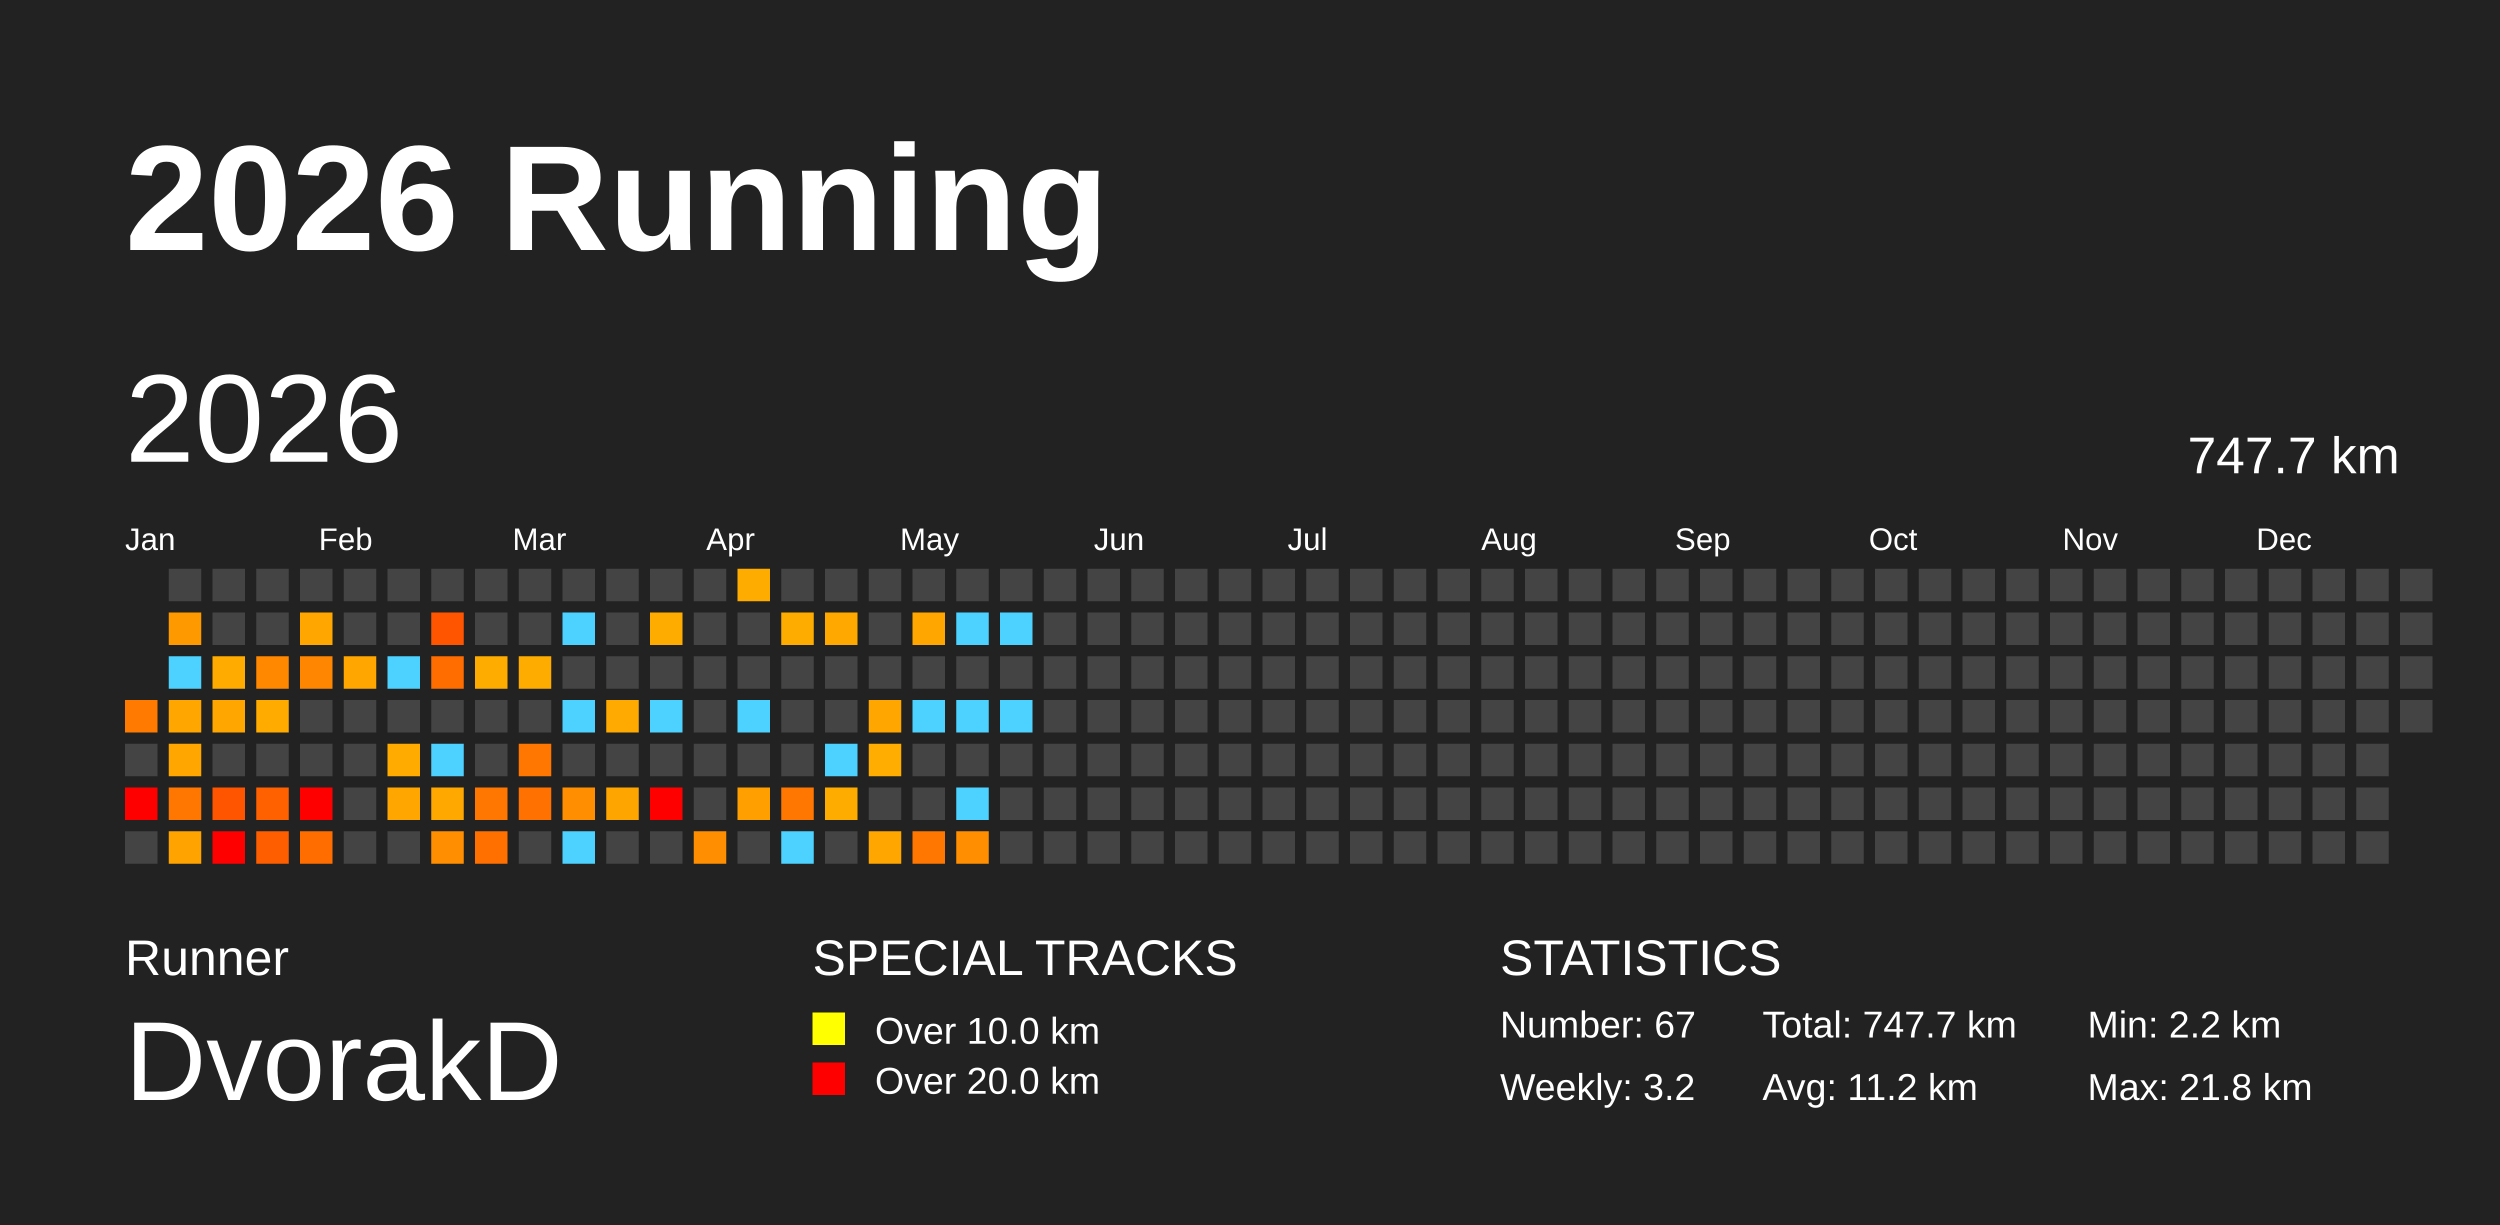
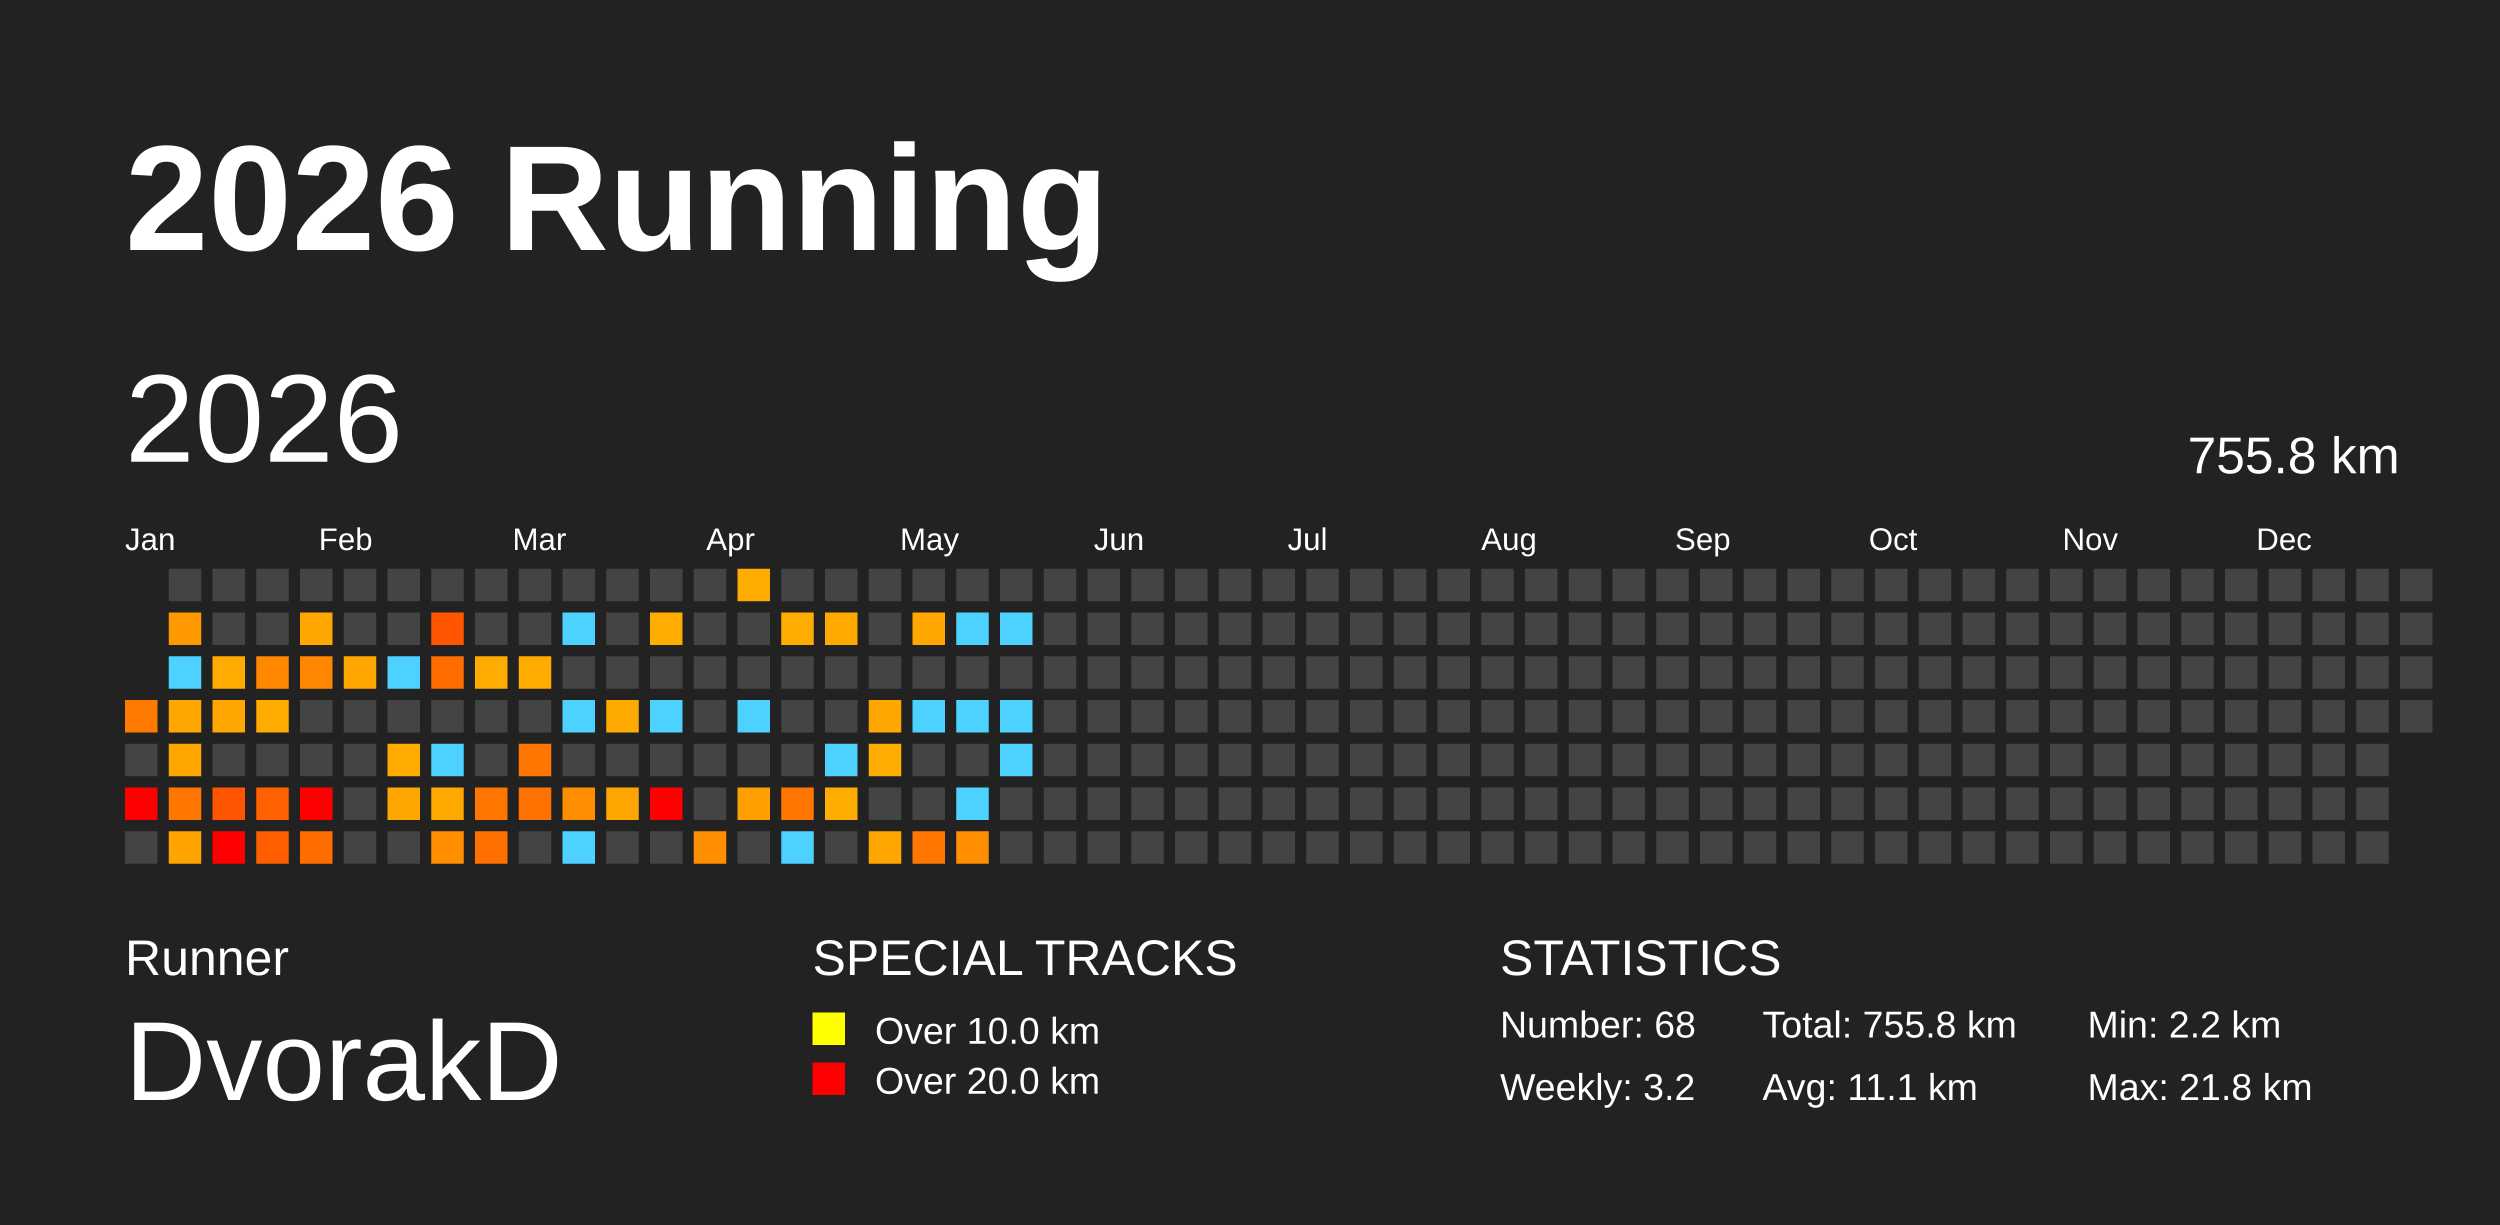
<svg xmlns="http://www.w3.org/2000/svg" baseProfile="full" height="98mm" version="1.1" viewBox="0,0,200,98" width="200mm">
  <defs />
  <rect fill="#222222" height="98" width="200" x="0" y="0" />
  <text fill="#FFFFFF" style="font-size:12px; font-family:Arial; font-weight:bold;" x="10" y="20">2026 Running</text>
  <text fill="#FFFFFF" style="font-size:4px; font-family:Arial" x="10" y="78">Runner</text>
  <text fill="#FFFFFF" style="font-size:9px; font-family:Arial" x="10" y="88">DvorakD</text>
  <text fill="#FFFFFF" style="font-size:4px; font-family:Arial" x="65" y="78">SPECIAL TRACKS</text>
  <rect fill="yellow" height="2.6" width="2.6" x="65" y="81" />
  <text fill="#FFFFFF" style="font-size:3px; font-family:Arial" x="70" y="83.5">Over 10.0 km</text>
  <rect fill="red" height="2.6" width="2.6" x="65" y="85" />
  <text fill="#FFFFFF" style="font-size:3px; font-family:Arial" x="70" y="87.5">Over 20.0 km</text>
  <text fill="#FFFFFF" style="font-size:4px; font-family:Arial" x="120" y="78">STATISTICS</text>
-   <text fill="#FFFFFF" style="font-size:3px; font-family:Arial" x="120" y="83">Number: 67</text>
+   <text fill="#FFFFFF" style="font-size:3px; font-family:Arial" x="120" y="83">Number: 68</text>
  <text fill="#FFFFFF" style="font-size:3px; font-family:Arial" x="120" y="88">Weekly: 3.2</text>
-   <text fill="#FFFFFF" style="font-size:3px; font-family:Arial" x="141" y="83">Total: 747.7 km</text>
-   <text fill="#FFFFFF" style="font-size:3px; font-family:Arial" x="141" y="88">Avg: 11.2 km</text>
+   <text fill="#FFFFFF" style="font-size:3px; font-family:Arial" x="141" y="83">Total: 755.8 km</text>
+   <text fill="#FFFFFF" style="font-size:3px; font-family:Arial" x="141" y="88">Avg: 11.1 km</text>
  <text fill="#FFFFFF" style="font-size:3px; font-family:Arial" x="167" y="83">Min: 2.2 km</text>
  <text fill="#FFFFFF" style="font-size:3px; font-family:Arial" x="167" y="88">Max: 21.8 km</text>
  <text dominant-baseline="hanging" fill="#FFFFFF" style="font-size:10.0px; font-family:Arial;" x="10" y="30">2026</text>
-   <text dominant-baseline="hanging" fill="#FFFFFF" style="font-size:4.125px; font-family:Arial;" x="175" y="35">747.7 km</text>
+   <text dominant-baseline="hanging" fill="#FFFFFF" style="font-size:4.125px; font-family:Arial;" x="175" y="35">755.8 km</text>
  <text fill="#FFFFFF" style="font-size:2.5px; font-family:Arial" x="10.0" y="44">Jan</text>
  <text fill="#FFFFFF" style="font-size:2.5px; font-family:Arial" x="25.5" y="44">Feb</text>
  <text fill="#FFFFFF" style="font-size:2.5px; font-family:Arial" x="41.0" y="44">Mar</text>
  <text fill="#FFFFFF" style="font-size:2.5px; font-family:Arial" x="56.5" y="44">Apr</text>
  <text fill="#FFFFFF" style="font-size:2.5px; font-family:Arial" x="72.0" y="44">May</text>
  <text fill="#FFFFFF" style="font-size:2.5px; font-family:Arial" x="87.5" y="44">Jun</text>
  <text fill="#FFFFFF" style="font-size:2.5px; font-family:Arial" x="103.0" y="44">Jul</text>
  <text fill="#FFFFFF" style="font-size:2.5px; font-family:Arial" x="118.5" y="44">Aug</text>
  <text fill="#FFFFFF" style="font-size:2.5px; font-family:Arial" x="134.0" y="44">Sep</text>
  <text fill="#FFFFFF" style="font-size:2.5px; font-family:Arial" x="149.5" y="44">Oct</text>
  <text fill="#FFFFFF" style="font-size:2.5px; font-family:Arial" x="165.0" y="44">Nov</text>
  <text fill="#FFFFFF" style="font-size:2.5px; font-family:Arial" x="180.5" y="44">Dec</text>
  <rect fill="#ff7a00" height="2.6" width="2.6" x="10.0" y="56.0" />
  <rect fill="#444444" height="2.6" width="2.6" x="10.0" y="59.5" />
  <rect fill="red" height="2.6" width="2.6" x="10.0" y="63.0" />
  <rect fill="#444444" height="2.6" width="2.6" x="10.0" y="66.5" />
  <rect fill="#444444" height="2.6" width="2.6" x="13.5" y="45.5" />
  <rect fill="#ff9900" height="2.6" width="2.6" x="13.5" y="49.0" />
  <rect fill="#4dd2ff" height="2.6" width="2.6" x="13.5" y="52.5" />
  <rect fill="#ffa600" height="2.6" width="2.6" x="13.5" y="56.0" />
  <rect fill="#ffa600" height="2.6" width="2.6" x="13.5" y="59.5" />
  <rect fill="#ff7700" height="2.6" width="2.6" x="13.5" y="63.0" />
  <rect fill="#ffa300" height="2.6" width="2.6" x="13.5" y="66.5" />
  <rect fill="#444444" height="2.6" width="2.6" x="17.0" y="45.5" />
  <rect fill="#444444" height="2.6" width="2.6" x="17.0" y="49.0" />
  <rect fill="#ffab00" height="2.6" width="2.6" x="17.0" y="52.5" />
  <rect fill="#ffa600" height="2.6" width="2.6" x="17.0" y="56.0" />
  <rect fill="#444444" height="2.6" width="2.6" x="17.0" y="59.5" />
  <rect fill="#ff5400" height="2.6" width="2.6" x="17.0" y="63.0" />
  <rect fill="red" height="2.6" width="2.6" x="17.0" y="66.5" />
  <rect fill="#444444" height="2.6" width="2.6" x="20.5" y="45.5" />
  <rect fill="#444444" height="2.6" width="2.6" x="20.5" y="49.0" />
  <rect fill="#ff8800" height="2.6" width="2.6" x="20.5" y="52.5" />
  <rect fill="#ffab00" height="2.6" width="2.6" x="20.5" y="56.0" />
  <rect fill="#444444" height="2.6" width="2.6" x="20.5" y="59.5" />
  <rect fill="#ff6000" height="2.6" width="2.6" x="20.5" y="63.0" />
  <rect fill="#ff5e00" height="2.6" width="2.6" x="20.5" y="66.5" />
  <rect fill="#444444" height="2.6" width="2.6" x="24.0" y="45.5" />
  <rect fill="#ffa600" height="2.6" width="2.6" x="24.0" y="49.0" />
  <rect fill="#ff8600" height="2.6" width="2.6" x="24.0" y="52.5" />
  <rect fill="#444444" height="2.6" width="2.6" x="24.0" y="56.0" />
  <rect fill="#444444" height="2.6" width="2.6" x="24.0" y="59.5" />
  <rect fill="red" height="2.6" width="2.6" x="24.0" y="63.0" />
  <rect fill="#ff6d00" height="2.6" width="2.6" x="24.0" y="66.5" />
  <rect fill="#444444" height="2.6" width="2.6" x="27.5" y="45.5" />
  <rect fill="#444444" height="2.6" width="2.6" x="27.5" y="49.0" />
  <rect fill="#ffa700" height="2.6" width="2.6" x="27.5" y="52.5" />
  <rect fill="#444444" height="2.6" width="2.6" x="27.5" y="56.0" />
  <rect fill="#444444" height="2.6" width="2.6" x="27.5" y="59.5" />
  <rect fill="#444444" height="2.6" width="2.6" x="27.5" y="63.0" />
  <rect fill="#444444" height="2.6" width="2.6" x="27.5" y="66.5" />
  <rect fill="#444444" height="2.6" width="2.6" x="31.0" y="45.5" />
  <rect fill="#444444" height="2.6" width="2.6" x="31.0" y="49.0" />
  <rect fill="#4dd2ff" height="2.6" width="2.6" x="31.0" y="52.5" />
  <rect fill="#444444" height="2.6" width="2.6" x="31.0" y="56.0" />
  <rect fill="#ffab00" height="2.6" width="2.6" x="31.0" y="59.5" />
  <rect fill="#ffa600" height="2.6" width="2.6" x="31.0" y="63.0" />
  <rect fill="#444444" height="2.6" width="2.6" x="31.0" y="66.5" />
  <rect fill="#444444" height="2.6" width="2.6" x="34.5" y="45.5" />
  <rect fill="#ff5500" height="2.6" width="2.6" x="34.5" y="49.0" />
  <rect fill="#ff6c00" height="2.6" width="2.6" x="34.5" y="52.5" />
  <rect fill="#444444" height="2.6" width="2.6" x="34.5" y="56.0" />
  <rect fill="#4dd2ff" height="2.6" width="2.6" x="34.5" y="59.5" />
  <rect fill="#ffa800" height="2.6" width="2.6" x="34.5" y="63.0" />
  <rect fill="#ff8f00" height="2.6" width="2.6" x="34.5" y="66.5" />
  <rect fill="#444444" height="2.6" width="2.6" x="38.0" y="45.5" />
  <rect fill="#444444" height="2.6" width="2.6" x="38.0" y="49.0" />
  <rect fill="#ffac00" height="2.6" width="2.6" x="38.0" y="52.5" />
  <rect fill="#444444" height="2.6" width="2.6" x="38.0" y="56.0" />
  <rect fill="#444444" height="2.6" width="2.6" x="38.0" y="59.5" />
  <rect fill="#ff7600" height="2.6" width="2.6" x="38.0" y="63.0" />
  <rect fill="#ff7000" height="2.6" width="2.6" x="38.0" y="66.5" />
  <rect fill="#444444" height="2.6" width="2.6" x="41.5" y="45.5" />
  <rect fill="#444444" height="2.6" width="2.6" x="41.5" y="49.0" />
  <rect fill="#ffac00" height="2.6" width="2.6" x="41.5" y="52.5" />
  <rect fill="#444444" height="2.6" width="2.6" x="41.5" y="56.0" />
  <rect fill="#ff7600" height="2.6" width="2.6" x="41.5" y="59.5" />
  <rect fill="#ff7100" height="2.6" width="2.6" x="41.5" y="63.0" />
  <rect fill="#444444" height="2.6" width="2.6" x="41.5" y="66.5" />
  <rect fill="#444444" height="2.6" width="2.6" x="45.0" y="45.5" />
  <rect fill="#4dd2ff" height="2.6" width="2.6" x="45.0" y="49.0" />
  <rect fill="#444444" height="2.6" width="2.6" x="45.0" y="52.5" />
  <rect fill="#4dd2ff" height="2.6" width="2.6" x="45.0" y="56.0" />
  <rect fill="#444444" height="2.6" width="2.6" x="45.0" y="59.5" />
  <rect fill="#ff8f00" height="2.6" width="2.6" x="45.0" y="63.0" />
  <rect fill="#4dd2ff" height="2.6" width="2.6" x="45.0" y="66.5" />
  <rect fill="#444444" height="2.6" width="2.6" x="48.5" y="45.5" />
  <rect fill="#444444" height="2.6" width="2.6" x="48.5" y="49.0" />
  <rect fill="#444444" height="2.6" width="2.6" x="48.5" y="52.5" />
  <rect fill="#ffaa00" height="2.6" width="2.6" x="48.5" y="56.0" />
  <rect fill="#444444" height="2.6" width="2.6" x="48.5" y="59.5" />
  <rect fill="#ffa500" height="2.6" width="2.6" x="48.5" y="63.0" />
  <rect fill="#444444" height="2.6" width="2.6" x="48.5" y="66.5" />
  <rect fill="#444444" height="2.6" width="2.6" x="52.0" y="45.5" />
  <rect fill="#ffac00" height="2.6" width="2.6" x="52.0" y="49.0" />
  <rect fill="#444444" height="2.6" width="2.6" x="52.0" y="52.5" />
  <rect fill="#4dd2ff" height="2.6" width="2.6" x="52.0" y="56.0" />
  <rect fill="#444444" height="2.6" width="2.6" x="52.0" y="59.5" />
  <rect fill="red" height="2.6" width="2.6" x="52.0" y="63.0" />
  <rect fill="#444444" height="2.6" width="2.6" x="52.0" y="66.5" />
  <rect fill="#444444" height="2.6" width="2.6" x="55.5" y="45.5" />
  <rect fill="#444444" height="2.6" width="2.6" x="55.5" y="49.0" />
  <rect fill="#444444" height="2.6" width="2.6" x="55.5" y="52.5" />
  <rect fill="#444444" height="2.6" width="2.6" x="55.5" y="56.0" />
  <rect fill="#444444" height="2.6" width="2.6" x="55.5" y="59.5" />
  <rect fill="#444444" height="2.6" width="2.6" x="55.5" y="63.0" />
  <rect fill="#ff8f00" height="2.6" width="2.6" x="55.5" y="66.5" />
  <rect fill="#ffac00" height="2.6" width="2.6" x="59.0" y="45.5" />
  <rect fill="#444444" height="2.6" width="2.6" x="59.0" y="49.0" />
  <rect fill="#444444" height="2.6" width="2.6" x="59.0" y="52.5" />
  <rect fill="#4dd2ff" height="2.6" width="2.6" x="59.0" y="56.0" />
  <rect fill="#444444" height="2.6" width="2.6" x="59.0" y="59.5" />
  <rect fill="#ffa000" height="2.6" width="2.6" x="59.0" y="63.0" />
  <rect fill="#444444" height="2.6" width="2.6" x="59.0" y="66.5" />
  <rect fill="#444444" height="2.6" width="2.6" x="62.5" y="45.5" />
  <rect fill="#ffac00" height="2.6" width="2.6" x="62.5" y="49.0" />
  <rect fill="#444444" height="2.6" width="2.6" x="62.5" y="52.5" />
  <rect fill="#444444" height="2.6" width="2.6" x="62.5" y="56.0" />
  <rect fill="#444444" height="2.6" width="2.6" x="62.5" y="59.5" />
  <rect fill="#ff7600" height="2.6" width="2.6" x="62.5" y="63.0" />
  <rect fill="#4dd2ff" height="2.6" width="2.6" x="62.5" y="66.5" />
  <rect fill="#444444" height="2.6" width="2.6" x="66.0" y="45.5" />
  <rect fill="#ffa900" height="2.6" width="2.6" x="66.0" y="49.0" />
  <rect fill="#444444" height="2.6" width="2.6" x="66.0" y="52.5" />
  <rect fill="#444444" height="2.6" width="2.6" x="66.0" y="56.0" />
  <rect fill="#4dd2ff" height="2.6" width="2.6" x="66.0" y="59.5" />
  <rect fill="#ffac00" height="2.6" width="2.6" x="66.0" y="63.0" />
  <rect fill="#444444" height="2.6" width="2.6" x="66.0" y="66.5" />
  <rect fill="#444444" height="2.6" width="2.6" x="69.5" y="45.5" />
  <rect fill="#444444" height="2.6" width="2.6" x="69.5" y="49.0" />
  <rect fill="#444444" height="2.6" width="2.6" x="69.5" y="52.5" />
  <rect fill="#ffa600" height="2.6" width="2.6" x="69.5" y="56.0" />
  <rect fill="#ffad00" height="2.6" width="2.6" x="69.5" y="59.5" />
  <rect fill="#444444" height="2.6" width="2.6" x="69.5" y="63.0" />
  <rect fill="#ffa600" height="2.6" width="2.6" x="69.5" y="66.5" />
  <rect fill="#444444" height="2.6" width="2.6" x="73.0" y="45.5" />
  <rect fill="#ffa600" height="2.6" width="2.6" x="73.0" y="49.0" />
  <rect fill="#444444" height="2.6" width="2.6" x="73.0" y="52.5" />
  <rect fill="#4dd2ff" height="2.6" width="2.6" x="73.0" y="56.0" />
  <rect fill="#444444" height="2.6" width="2.6" x="73.0" y="59.5" />
  <rect fill="#444444" height="2.6" width="2.6" x="73.0" y="63.0" />
  <rect fill="#ff7700" height="2.6" width="2.6" x="73.0" y="66.5" />
  <rect fill="#444444" height="2.6" width="2.6" x="76.5" y="45.5" />
  <rect fill="#4dd2ff" height="2.6" width="2.6" x="76.5" y="49.0" />
  <rect fill="#444444" height="2.6" width="2.6" x="76.5" y="52.5" />
  <rect fill="#4dd2ff" height="2.6" width="2.6" x="76.5" y="56.0" />
  <rect fill="#444444" height="2.6" width="2.6" x="76.5" y="59.5" />
  <rect fill="#4dd2ff" height="2.6" width="2.6" x="76.5" y="63.0" />
  <rect fill="#ff8f00" height="2.6" width="2.6" x="76.5" y="66.5" />
  <rect fill="#444444" height="2.6" width="2.6" x="80.0" y="45.5" />
  <rect fill="#4dd2ff" height="2.6" width="2.6" x="80.0" y="49.0" />
  <rect fill="#444444" height="2.6" width="2.6" x="80.0" y="52.5" />
  <rect fill="#4dd2ff" height="2.6" width="2.6" x="80.0" y="56.0" />
-   <rect fill="#444444" height="2.6" width="2.6" x="80.0" y="59.5" />
+   <rect fill="#4dd2ff" height="2.6" width="2.6" x="80.0" y="59.5" />
  <rect fill="#444444" height="2.6" width="2.6" x="80.0" y="63.0" />
  <rect fill="#444444" height="2.6" width="2.6" x="80.0" y="66.5" />
  <rect fill="#444444" height="2.6" width="2.6" x="83.5" y="45.5" />
  <rect fill="#444444" height="2.6" width="2.6" x="83.5" y="49.0" />
  <rect fill="#444444" height="2.6" width="2.6" x="83.5" y="52.5" />
  <rect fill="#444444" height="2.6" width="2.6" x="83.5" y="56.0" />
  <rect fill="#444444" height="2.6" width="2.6" x="83.5" y="59.5" />
  <rect fill="#444444" height="2.6" width="2.6" x="83.5" y="63.0" />
  <rect fill="#444444" height="2.6" width="2.6" x="83.5" y="66.5" />
  <rect fill="#444444" height="2.6" width="2.6" x="87.0" y="45.5" />
  <rect fill="#444444" height="2.6" width="2.6" x="87.0" y="49.0" />
  <rect fill="#444444" height="2.6" width="2.6" x="87.0" y="52.5" />
  <rect fill="#444444" height="2.6" width="2.6" x="87.0" y="56.0" />
  <rect fill="#444444" height="2.6" width="2.6" x="87.0" y="59.5" />
  <rect fill="#444444" height="2.6" width="2.6" x="87.0" y="63.0" />
  <rect fill="#444444" height="2.6" width="2.6" x="87.0" y="66.5" />
  <rect fill="#444444" height="2.6" width="2.6" x="90.5" y="45.5" />
  <rect fill="#444444" height="2.6" width="2.6" x="90.5" y="49.0" />
  <rect fill="#444444" height="2.6" width="2.6" x="90.5" y="52.5" />
  <rect fill="#444444" height="2.6" width="2.6" x="90.5" y="56.0" />
  <rect fill="#444444" height="2.6" width="2.6" x="90.5" y="59.5" />
  <rect fill="#444444" height="2.6" width="2.6" x="90.5" y="63.0" />
  <rect fill="#444444" height="2.6" width="2.6" x="90.5" y="66.5" />
  <rect fill="#444444" height="2.6" width="2.6" x="94.0" y="45.5" />
  <rect fill="#444444" height="2.6" width="2.6" x="94.0" y="49.0" />
  <rect fill="#444444" height="2.6" width="2.6" x="94.0" y="52.5" />
  <rect fill="#444444" height="2.6" width="2.6" x="94.0" y="56.0" />
  <rect fill="#444444" height="2.6" width="2.6" x="94.0" y="59.5" />
  <rect fill="#444444" height="2.6" width="2.6" x="94.0" y="63.0" />
  <rect fill="#444444" height="2.6" width="2.6" x="94.0" y="66.5" />
  <rect fill="#444444" height="2.6" width="2.6" x="97.5" y="45.5" />
  <rect fill="#444444" height="2.6" width="2.6" x="97.5" y="49.0" />
  <rect fill="#444444" height="2.6" width="2.6" x="97.5" y="52.5" />
  <rect fill="#444444" height="2.6" width="2.6" x="97.5" y="56.0" />
  <rect fill="#444444" height="2.6" width="2.6" x="97.5" y="59.5" />
  <rect fill="#444444" height="2.6" width="2.6" x="97.5" y="63.0" />
  <rect fill="#444444" height="2.6" width="2.6" x="97.5" y="66.5" />
  <rect fill="#444444" height="2.6" width="2.6" x="101.0" y="45.5" />
  <rect fill="#444444" height="2.6" width="2.6" x="101.0" y="49.0" />
  <rect fill="#444444" height="2.6" width="2.6" x="101.0" y="52.5" />
  <rect fill="#444444" height="2.6" width="2.6" x="101.0" y="56.0" />
  <rect fill="#444444" height="2.6" width="2.6" x="101.0" y="59.5" />
  <rect fill="#444444" height="2.6" width="2.6" x="101.0" y="63.0" />
  <rect fill="#444444" height="2.6" width="2.6" x="101.0" y="66.5" />
  <rect fill="#444444" height="2.6" width="2.6" x="104.5" y="45.5" />
  <rect fill="#444444" height="2.6" width="2.6" x="104.5" y="49.0" />
  <rect fill="#444444" height="2.6" width="2.6" x="104.5" y="52.5" />
  <rect fill="#444444" height="2.6" width="2.6" x="104.5" y="56.0" />
  <rect fill="#444444" height="2.6" width="2.6" x="104.5" y="59.5" />
  <rect fill="#444444" height="2.6" width="2.6" x="104.5" y="63.0" />
  <rect fill="#444444" height="2.6" width="2.6" x="104.5" y="66.5" />
  <rect fill="#444444" height="2.6" width="2.6" x="108.0" y="45.5" />
  <rect fill="#444444" height="2.6" width="2.6" x="108.0" y="49.0" />
  <rect fill="#444444" height="2.6" width="2.6" x="108.0" y="52.5" />
  <rect fill="#444444" height="2.6" width="2.6" x="108.0" y="56.0" />
  <rect fill="#444444" height="2.6" width="2.6" x="108.0" y="59.5" />
  <rect fill="#444444" height="2.6" width="2.6" x="108.0" y="63.0" />
  <rect fill="#444444" height="2.6" width="2.6" x="108.0" y="66.5" />
  <rect fill="#444444" height="2.6" width="2.6" x="111.5" y="45.5" />
  <rect fill="#444444" height="2.6" width="2.6" x="111.5" y="49.0" />
  <rect fill="#444444" height="2.6" width="2.6" x="111.5" y="52.5" />
  <rect fill="#444444" height="2.6" width="2.6" x="111.5" y="56.0" />
  <rect fill="#444444" height="2.6" width="2.6" x="111.5" y="59.5" />
  <rect fill="#444444" height="2.6" width="2.6" x="111.5" y="63.0" />
  <rect fill="#444444" height="2.6" width="2.6" x="111.5" y="66.5" />
  <rect fill="#444444" height="2.6" width="2.6" x="115.0" y="45.5" />
  <rect fill="#444444" height="2.6" width="2.6" x="115.0" y="49.0" />
  <rect fill="#444444" height="2.6" width="2.6" x="115.0" y="52.5" />
  <rect fill="#444444" height="2.6" width="2.6" x="115.0" y="56.0" />
  <rect fill="#444444" height="2.6" width="2.6" x="115.0" y="59.5" />
  <rect fill="#444444" height="2.6" width="2.6" x="115.0" y="63.0" />
  <rect fill="#444444" height="2.6" width="2.6" x="115.0" y="66.5" />
  <rect fill="#444444" height="2.6" width="2.6" x="118.5" y="45.5" />
  <rect fill="#444444" height="2.6" width="2.6" x="118.5" y="49.0" />
  <rect fill="#444444" height="2.6" width="2.6" x="118.5" y="52.5" />
  <rect fill="#444444" height="2.6" width="2.6" x="118.5" y="56.0" />
  <rect fill="#444444" height="2.6" width="2.6" x="118.5" y="59.5" />
  <rect fill="#444444" height="2.6" width="2.6" x="118.5" y="63.0" />
  <rect fill="#444444" height="2.6" width="2.6" x="118.5" y="66.5" />
  <rect fill="#444444" height="2.6" width="2.6" x="122.0" y="45.5" />
  <rect fill="#444444" height="2.6" width="2.6" x="122.0" y="49.0" />
  <rect fill="#444444" height="2.6" width="2.6" x="122.0" y="52.5" />
  <rect fill="#444444" height="2.6" width="2.6" x="122.0" y="56.0" />
  <rect fill="#444444" height="2.6" width="2.6" x="122.0" y="59.5" />
  <rect fill="#444444" height="2.6" width="2.6" x="122.0" y="63.0" />
  <rect fill="#444444" height="2.6" width="2.6" x="122.0" y="66.5" />
  <rect fill="#444444" height="2.6" width="2.6" x="125.5" y="45.5" />
  <rect fill="#444444" height="2.6" width="2.6" x="125.5" y="49.0" />
  <rect fill="#444444" height="2.6" width="2.6" x="125.5" y="52.5" />
  <rect fill="#444444" height="2.6" width="2.6" x="125.5" y="56.0" />
  <rect fill="#444444" height="2.6" width="2.6" x="125.5" y="59.5" />
  <rect fill="#444444" height="2.6" width="2.6" x="125.5" y="63.0" />
  <rect fill="#444444" height="2.6" width="2.6" x="125.5" y="66.5" />
  <rect fill="#444444" height="2.6" width="2.6" x="129.0" y="45.5" />
  <rect fill="#444444" height="2.6" width="2.6" x="129.0" y="49.0" />
  <rect fill="#444444" height="2.6" width="2.6" x="129.0" y="52.5" />
  <rect fill="#444444" height="2.6" width="2.6" x="129.0" y="56.0" />
  <rect fill="#444444" height="2.6" width="2.6" x="129.0" y="59.5" />
  <rect fill="#444444" height="2.6" width="2.6" x="129.0" y="63.0" />
  <rect fill="#444444" height="2.6" width="2.6" x="129.0" y="66.5" />
  <rect fill="#444444" height="2.6" width="2.6" x="132.5" y="45.5" />
  <rect fill="#444444" height="2.6" width="2.6" x="132.5" y="49.0" />
  <rect fill="#444444" height="2.6" width="2.6" x="132.5" y="52.5" />
  <rect fill="#444444" height="2.6" width="2.6" x="132.5" y="56.0" />
  <rect fill="#444444" height="2.6" width="2.6" x="132.5" y="59.5" />
  <rect fill="#444444" height="2.6" width="2.6" x="132.5" y="63.0" />
  <rect fill="#444444" height="2.6" width="2.6" x="132.5" y="66.5" />
  <rect fill="#444444" height="2.6" width="2.6" x="136.0" y="45.5" />
  <rect fill="#444444" height="2.6" width="2.6" x="136.0" y="49.0" />
  <rect fill="#444444" height="2.6" width="2.6" x="136.0" y="52.5" />
  <rect fill="#444444" height="2.6" width="2.6" x="136.0" y="56.0" />
  <rect fill="#444444" height="2.6" width="2.6" x="136.0" y="59.5" />
  <rect fill="#444444" height="2.6" width="2.6" x="136.0" y="63.0" />
  <rect fill="#444444" height="2.6" width="2.6" x="136.0" y="66.5" />
  <rect fill="#444444" height="2.6" width="2.6" x="139.5" y="45.5" />
  <rect fill="#444444" height="2.6" width="2.6" x="139.5" y="49.0" />
  <rect fill="#444444" height="2.6" width="2.6" x="139.5" y="52.5" />
  <rect fill="#444444" height="2.6" width="2.6" x="139.5" y="56.0" />
  <rect fill="#444444" height="2.6" width="2.6" x="139.5" y="59.5" />
  <rect fill="#444444" height="2.6" width="2.6" x="139.5" y="63.0" />
  <rect fill="#444444" height="2.6" width="2.6" x="139.5" y="66.5" />
  <rect fill="#444444" height="2.6" width="2.6" x="143.0" y="45.5" />
  <rect fill="#444444" height="2.6" width="2.6" x="143.0" y="49.0" />
  <rect fill="#444444" height="2.6" width="2.6" x="143.0" y="52.5" />
  <rect fill="#444444" height="2.6" width="2.6" x="143.0" y="56.0" />
  <rect fill="#444444" height="2.6" width="2.6" x="143.0" y="59.5" />
  <rect fill="#444444" height="2.6" width="2.6" x="143.0" y="63.0" />
  <rect fill="#444444" height="2.6" width="2.6" x="143.0" y="66.5" />
  <rect fill="#444444" height="2.6" width="2.6" x="146.5" y="45.5" />
  <rect fill="#444444" height="2.6" width="2.6" x="146.5" y="49.0" />
  <rect fill="#444444" height="2.6" width="2.6" x="146.5" y="52.5" />
  <rect fill="#444444" height="2.6" width="2.6" x="146.5" y="56.0" />
  <rect fill="#444444" height="2.6" width="2.6" x="146.5" y="59.5" />
  <rect fill="#444444" height="2.6" width="2.6" x="146.5" y="63.0" />
  <rect fill="#444444" height="2.6" width="2.6" x="146.5" y="66.5" />
  <rect fill="#444444" height="2.6" width="2.6" x="150.0" y="45.5" />
  <rect fill="#444444" height="2.6" width="2.6" x="150.0" y="49.0" />
  <rect fill="#444444" height="2.6" width="2.6" x="150.0" y="52.5" />
  <rect fill="#444444" height="2.6" width="2.6" x="150.0" y="56.0" />
  <rect fill="#444444" height="2.6" width="2.6" x="150.0" y="59.5" />
  <rect fill="#444444" height="2.6" width="2.6" x="150.0" y="63.0" />
  <rect fill="#444444" height="2.6" width="2.6" x="150.0" y="66.5" />
  <rect fill="#444444" height="2.6" width="2.6" x="153.5" y="45.5" />
  <rect fill="#444444" height="2.6" width="2.6" x="153.5" y="49.0" />
  <rect fill="#444444" height="2.6" width="2.6" x="153.5" y="52.5" />
  <rect fill="#444444" height="2.6" width="2.6" x="153.5" y="56.0" />
  <rect fill="#444444" height="2.6" width="2.6" x="153.5" y="59.5" />
  <rect fill="#444444" height="2.6" width="2.6" x="153.5" y="63.0" />
  <rect fill="#444444" height="2.6" width="2.6" x="153.5" y="66.5" />
  <rect fill="#444444" height="2.6" width="2.6" x="157.0" y="45.5" />
  <rect fill="#444444" height="2.6" width="2.6" x="157.0" y="49.0" />
  <rect fill="#444444" height="2.6" width="2.6" x="157.0" y="52.5" />
  <rect fill="#444444" height="2.6" width="2.6" x="157.0" y="56.0" />
  <rect fill="#444444" height="2.6" width="2.6" x="157.0" y="59.5" />
  <rect fill="#444444" height="2.6" width="2.6" x="157.0" y="63.0" />
  <rect fill="#444444" height="2.6" width="2.6" x="157.0" y="66.5" />
  <rect fill="#444444" height="2.6" width="2.6" x="160.5" y="45.5" />
  <rect fill="#444444" height="2.6" width="2.6" x="160.5" y="49.0" />
  <rect fill="#444444" height="2.6" width="2.6" x="160.5" y="52.5" />
  <rect fill="#444444" height="2.6" width="2.6" x="160.5" y="56.0" />
  <rect fill="#444444" height="2.6" width="2.6" x="160.5" y="59.5" />
  <rect fill="#444444" height="2.6" width="2.6" x="160.5" y="63.0" />
  <rect fill="#444444" height="2.6" width="2.6" x="160.5" y="66.5" />
  <rect fill="#444444" height="2.6" width="2.6" x="164.0" y="45.5" />
  <rect fill="#444444" height="2.6" width="2.6" x="164.0" y="49.0" />
  <rect fill="#444444" height="2.6" width="2.6" x="164.0" y="52.5" />
  <rect fill="#444444" height="2.6" width="2.6" x="164.0" y="56.0" />
  <rect fill="#444444" height="2.6" width="2.6" x="164.0" y="59.5" />
  <rect fill="#444444" height="2.6" width="2.6" x="164.0" y="63.0" />
  <rect fill="#444444" height="2.6" width="2.6" x="164.0" y="66.5" />
  <rect fill="#444444" height="2.6" width="2.6" x="167.5" y="45.5" />
  <rect fill="#444444" height="2.6" width="2.6" x="167.5" y="49.0" />
  <rect fill="#444444" height="2.6" width="2.6" x="167.5" y="52.5" />
  <rect fill="#444444" height="2.6" width="2.6" x="167.5" y="56.0" />
  <rect fill="#444444" height="2.6" width="2.6" x="167.5" y="59.5" />
  <rect fill="#444444" height="2.6" width="2.6" x="167.5" y="63.0" />
  <rect fill="#444444" height="2.6" width="2.6" x="167.5" y="66.5" />
  <rect fill="#444444" height="2.6" width="2.6" x="171.0" y="45.5" />
  <rect fill="#444444" height="2.6" width="2.6" x="171.0" y="49.0" />
  <rect fill="#444444" height="2.6" width="2.6" x="171.0" y="52.5" />
  <rect fill="#444444" height="2.6" width="2.6" x="171.0" y="56.0" />
  <rect fill="#444444" height="2.6" width="2.6" x="171.0" y="59.5" />
  <rect fill="#444444" height="2.6" width="2.6" x="171.0" y="63.0" />
  <rect fill="#444444" height="2.6" width="2.6" x="171.0" y="66.5" />
  <rect fill="#444444" height="2.6" width="2.6" x="174.5" y="45.5" />
  <rect fill="#444444" height="2.6" width="2.6" x="174.5" y="49.0" />
  <rect fill="#444444" height="2.6" width="2.6" x="174.5" y="52.5" />
  <rect fill="#444444" height="2.6" width="2.6" x="174.5" y="56.0" />
  <rect fill="#444444" height="2.6" width="2.6" x="174.5" y="59.5" />
  <rect fill="#444444" height="2.6" width="2.6" x="174.5" y="63.0" />
  <rect fill="#444444" height="2.6" width="2.6" x="174.5" y="66.5" />
  <rect fill="#444444" height="2.6" width="2.6" x="178.0" y="45.5" />
  <rect fill="#444444" height="2.6" width="2.6" x="178.0" y="49.0" />
  <rect fill="#444444" height="2.6" width="2.6" x="178.0" y="52.5" />
  <rect fill="#444444" height="2.6" width="2.6" x="178.0" y="56.0" />
  <rect fill="#444444" height="2.6" width="2.6" x="178.0" y="59.5" />
  <rect fill="#444444" height="2.6" width="2.6" x="178.0" y="63.0" />
  <rect fill="#444444" height="2.6" width="2.6" x="178.0" y="66.5" />
  <rect fill="#444444" height="2.6" width="2.6" x="181.5" y="45.5" />
  <rect fill="#444444" height="2.6" width="2.6" x="181.5" y="49.0" />
  <rect fill="#444444" height="2.6" width="2.6" x="181.5" y="52.5" />
  <rect fill="#444444" height="2.6" width="2.6" x="181.5" y="56.0" />
  <rect fill="#444444" height="2.6" width="2.6" x="181.5" y="59.5" />
  <rect fill="#444444" height="2.6" width="2.6" x="181.5" y="63.0" />
  <rect fill="#444444" height="2.6" width="2.6" x="181.5" y="66.5" />
  <rect fill="#444444" height="2.6" width="2.6" x="185.0" y="45.5" />
  <rect fill="#444444" height="2.6" width="2.6" x="185.0" y="49.0" />
  <rect fill="#444444" height="2.6" width="2.6" x="185.0" y="52.5" />
  <rect fill="#444444" height="2.6" width="2.6" x="185.0" y="56.0" />
  <rect fill="#444444" height="2.6" width="2.6" x="185.0" y="59.5" />
  <rect fill="#444444" height="2.6" width="2.6" x="185.0" y="63.0" />
  <rect fill="#444444" height="2.6" width="2.6" x="185.0" y="66.5" />
  <rect fill="#444444" height="2.6" width="2.6" x="188.5" y="45.5" />
  <rect fill="#444444" height="2.6" width="2.6" x="188.5" y="49.0" />
  <rect fill="#444444" height="2.6" width="2.6" x="188.5" y="52.5" />
  <rect fill="#444444" height="2.6" width="2.6" x="188.5" y="56.0" />
  <rect fill="#444444" height="2.6" width="2.6" x="188.5" y="59.5" />
  <rect fill="#444444" height="2.6" width="2.6" x="188.5" y="63.0" />
  <rect fill="#444444" height="2.6" width="2.6" x="188.5" y="66.5" />
  <rect fill="#444444" height="2.6" width="2.6" x="192.0" y="45.5" />
  <rect fill="#444444" height="2.6" width="2.6" x="192.0" y="49.0" />
  <rect fill="#444444" height="2.6" width="2.6" x="192.0" y="52.5" />
  <rect fill="#444444" height="2.6" width="2.6" x="192.0" y="56.0" />
</svg>
